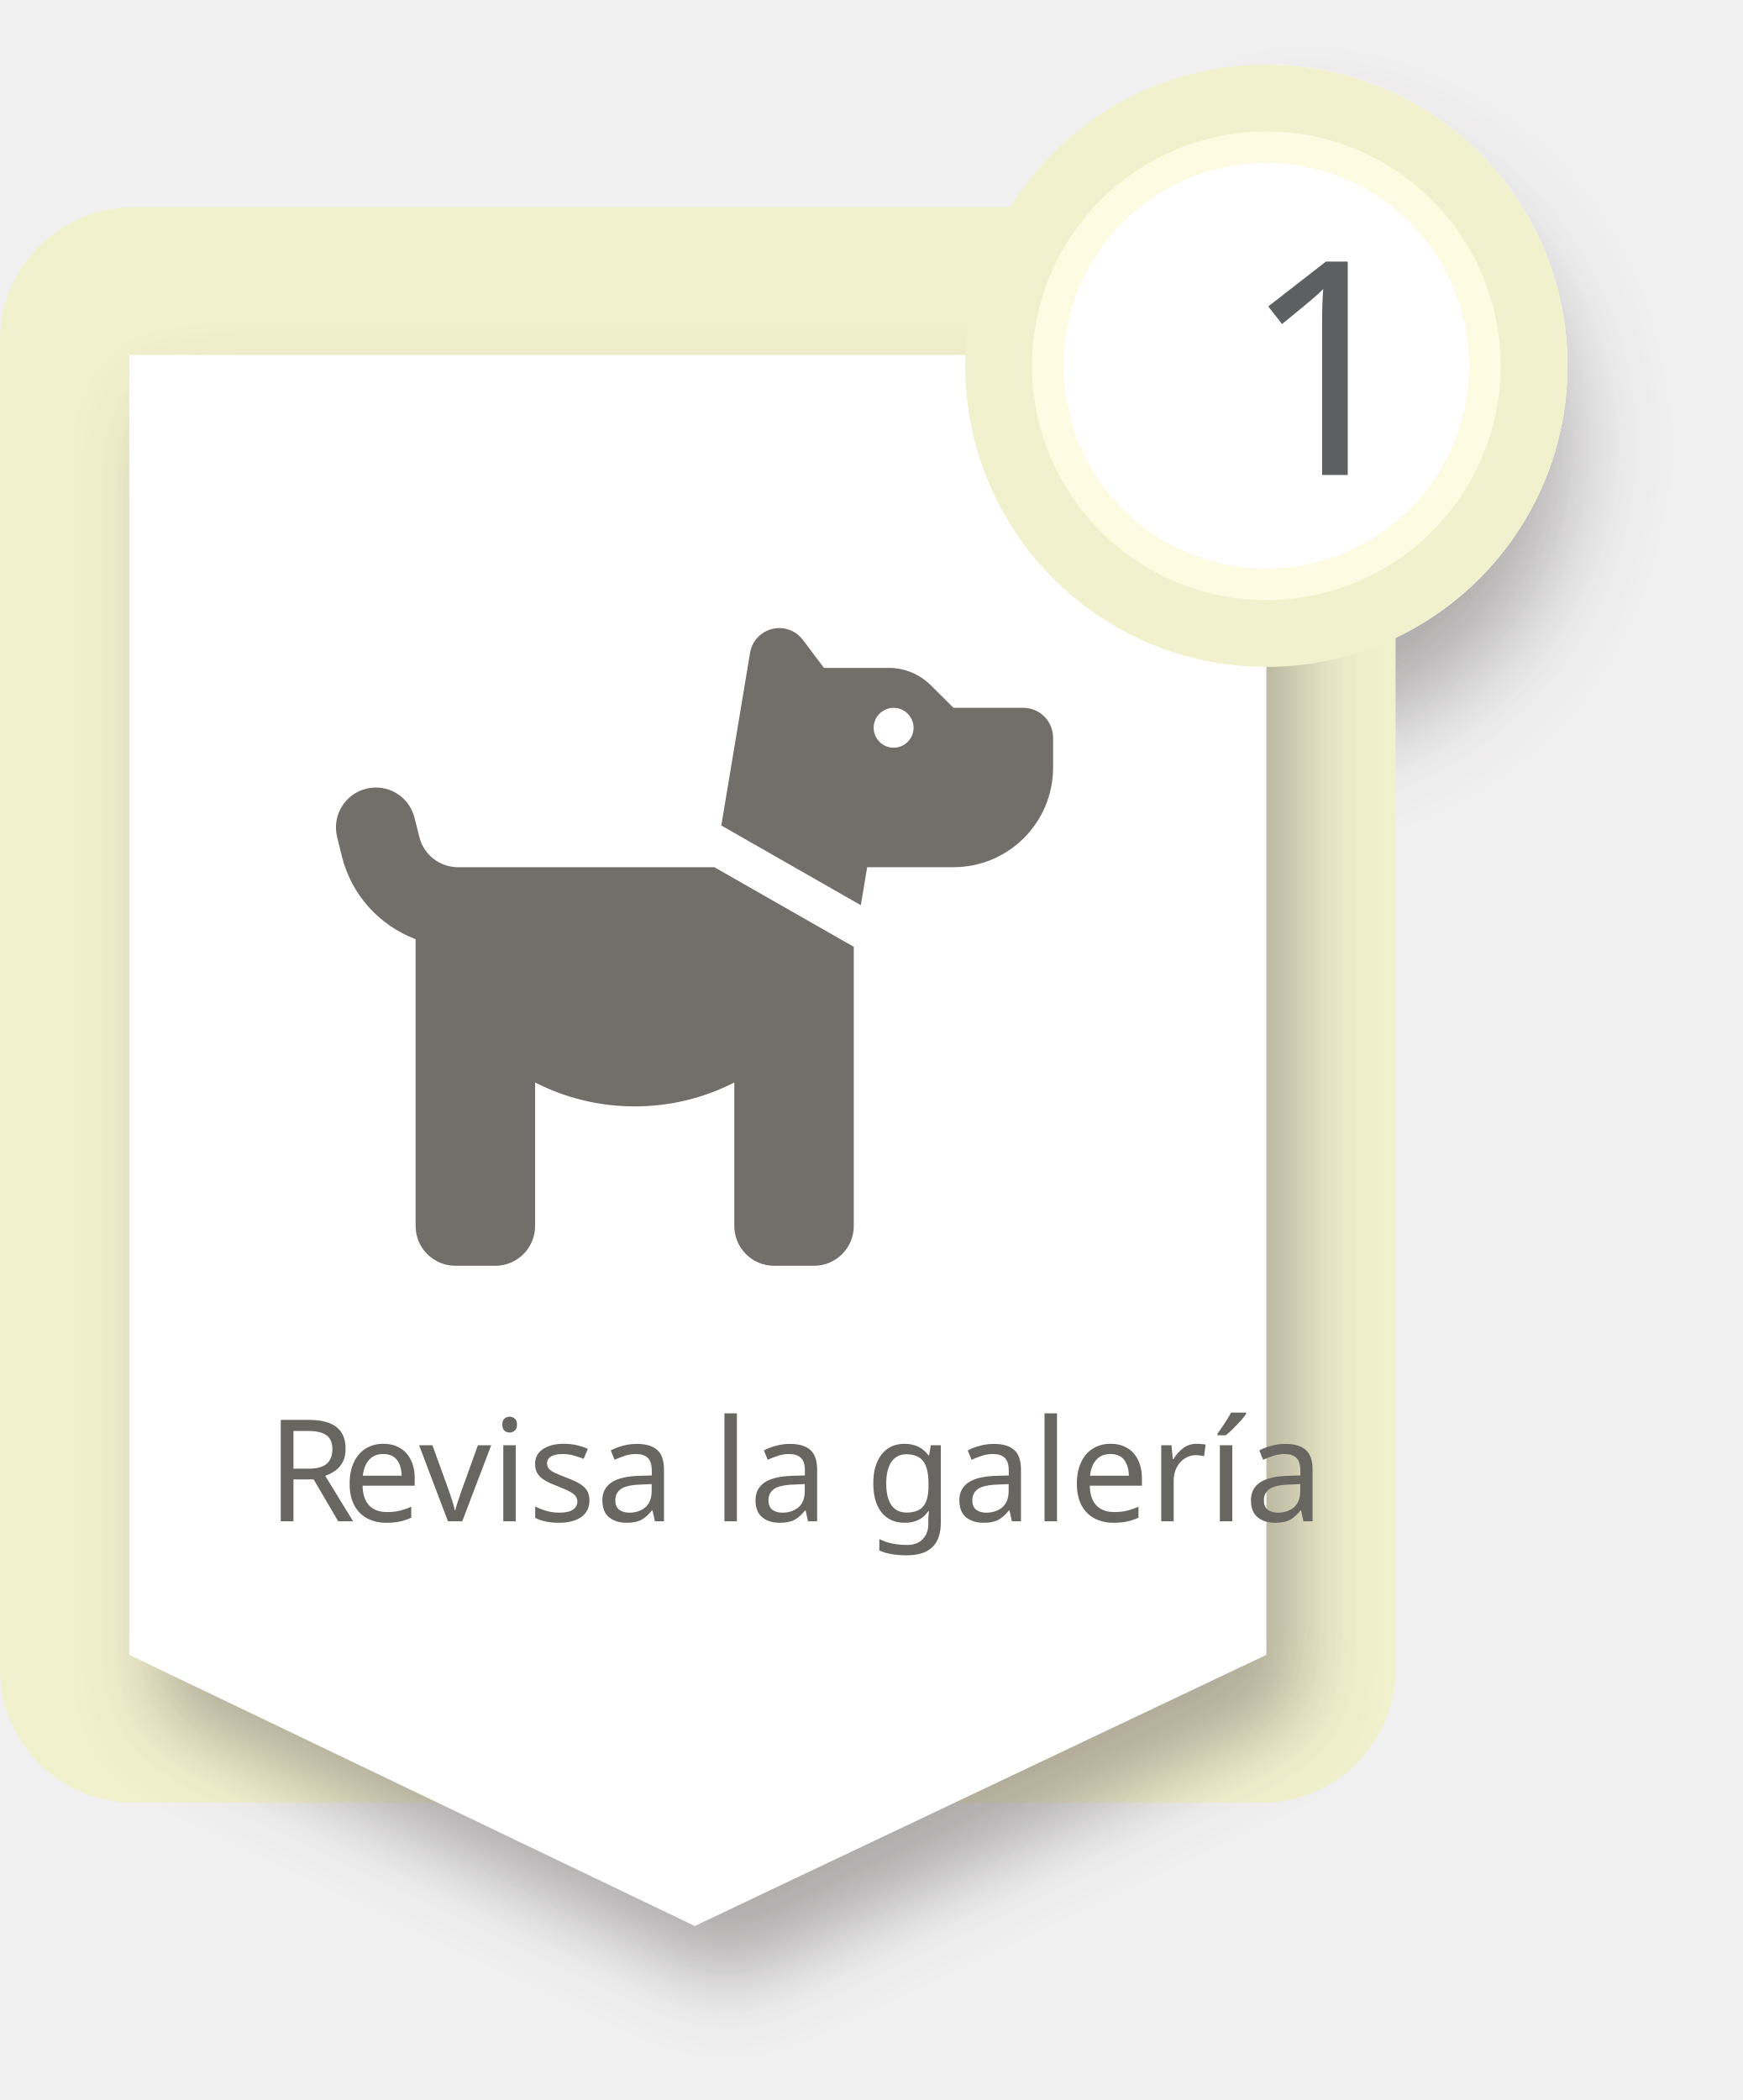
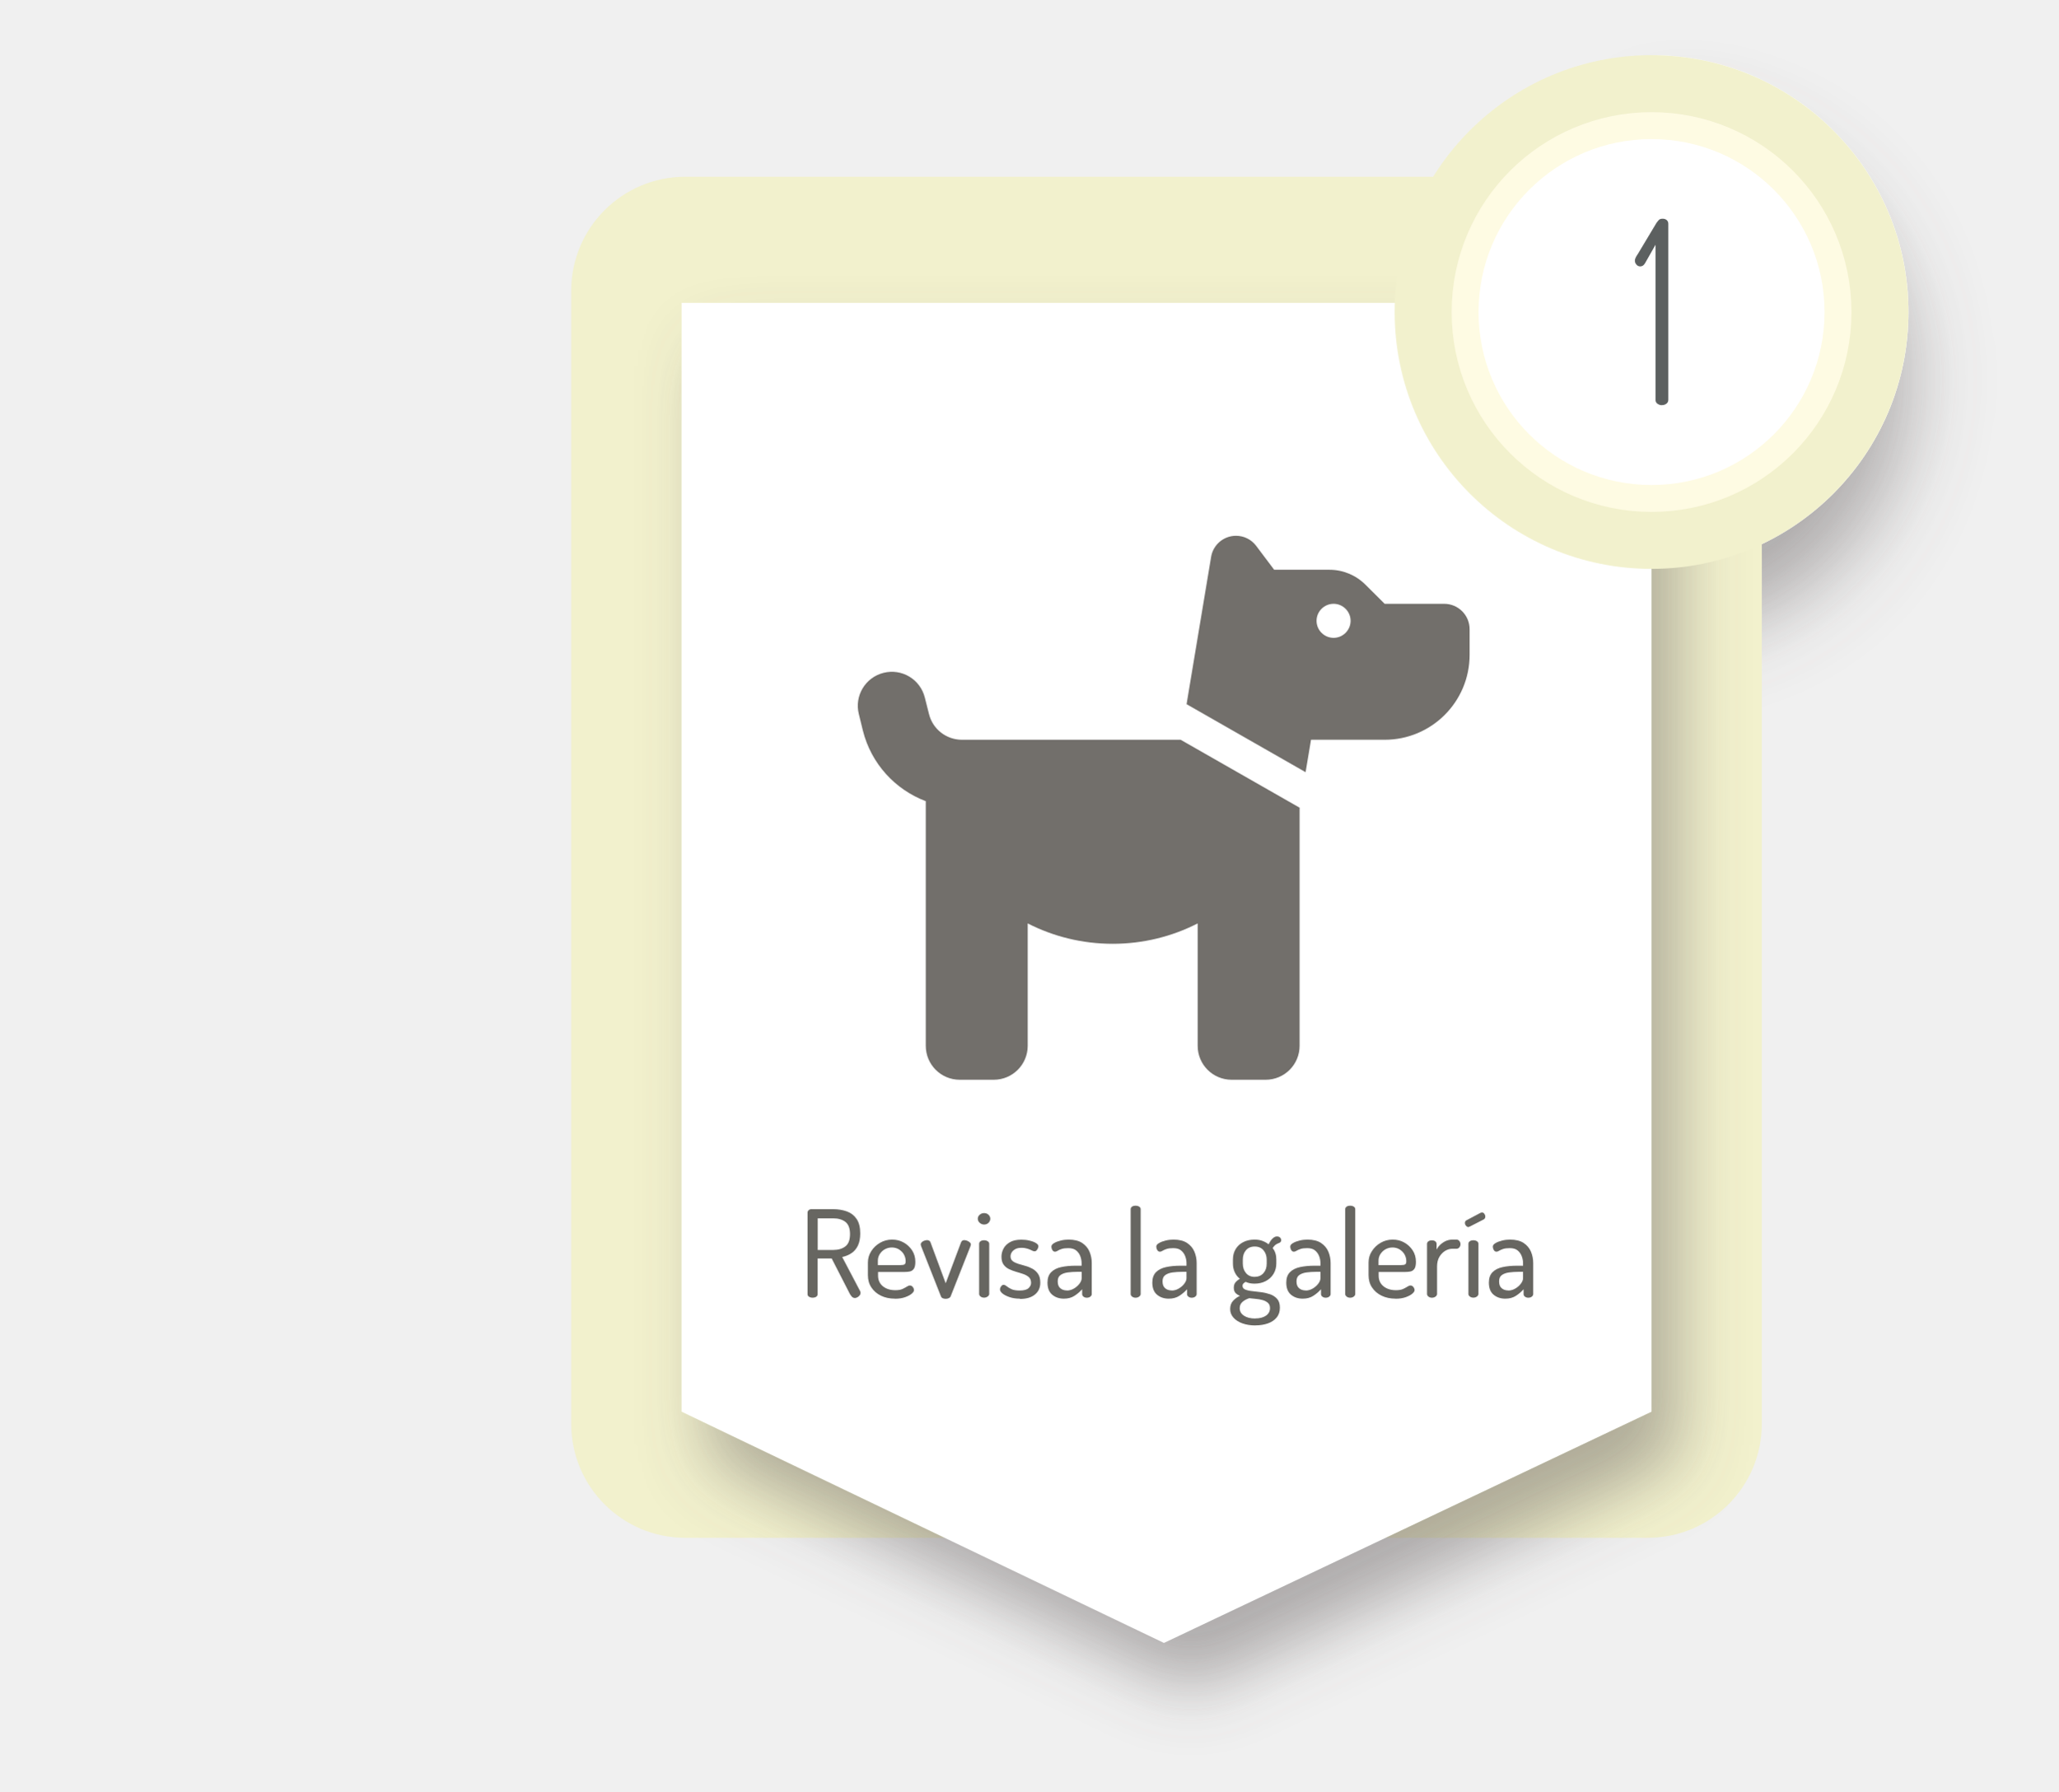
- <svg xmlns="http://www.w3.org/2000/svg" viewBox="0 0 221 266.28">
+ <svg xmlns="http://www.w3.org/2000/svg" viewBox="0 0 305.89 266.28">
  <defs>
-     <style>.cls-1{fill:#5c6060;font-family:Dosis-Light, Dosis;font-size:37.9px;font-variation-settings:'wght' 300;}.cls-2{fill:#f2f1cd;}.cls-3{fill:#726f6b;}.cls-4{mix-blend-mode:color-dodge;}.cls-4,.cls-5,.cls-6{fill:#fff;}.cls-7{letter-spacing:-.01em;}.cls-5{filter:url(#drop-shadow-1);}.cls-6{filter:url(#drop-shadow-2);}.cls-8{fill:url(#radial-gradient);}.cls-9{fill:#676661;font-family:Dosis-Medium, Dosis;font-size:18px;font-variation-settings:'wght' 500;}.cls-10{isolation:isolate;}.cls-11{fill:none;mix-blend-mode:screen;stroke:#f0b070;stroke-miterlimit:10;stroke-width:8px;}</style>
+     <style>.cls-1{fill:#f2f1cd;}.cls-2{fill:#676661;}.cls-3{fill:#5c6060;}.cls-4{fill:#726f6b;}.cls-5{mix-blend-mode:color-dodge;}.cls-5,.cls-6,.cls-7{fill:#fff;}.cls-6{filter:url(#drop-shadow-1);}.cls-7{filter:url(#drop-shadow-2);}.cls-8{fill:url(#radial-gradient);}.cls-9{isolation:isolate;}.cls-10{fill:none;mix-blend-mode:screen;stroke:#f0b070;stroke-miterlimit:10;stroke-width:8px;}</style>
    <filter id="drop-shadow-1" filterUnits="userSpaceOnUse">
      <feOffset dx="0" dy="10" />
      <feGaussianBlur result="blur" stdDeviation="6" />
      <feFlood flood-color="#665f60" flood-opacity=".48" />
      <feComposite in2="blur" operator="in" />
      <feComposite in="SourceGraphic" />
    </filter>
-     <radialGradient id="radial-gradient" cx="88.48" cy="127.43" fx="88.48" fy="127.43" r="95.03" gradientTransform="matrix(1, 0, 0, 1, 0, 0)" gradientUnits="userSpaceOnUse">
+     <radialGradient id="radial-gradient" cx="173.38" cy="127.43" fx="173.38" fy="127.43" r="95.03" gradientTransform="matrix(1, 0, 0, 1, 0, 0)" gradientUnits="userSpaceOnUse">
      <stop offset="0" stop-color="#fff" />
      <stop offset=".39" stop-color="#f6f6dd" />
      <stop offset=".62" stop-color="#f2f1cd" />
    </radialGradient>
    <filter id="drop-shadow-2" filterUnits="userSpaceOnUse">
      <feOffset dx="4" dy="7" />
      <feGaussianBlur result="blur-2" stdDeviation="5" />
      <feFlood flood-color="#665f60" flood-opacity=".48" />
      <feComposite in2="blur-2" operator="in" />
      <feComposite in="SourceGraphic" />
    </filter>
  </defs>
-   <g class="cls-10">
+   <g class="cls-9">
    <g id="Layer_2">
      <g id="Layer_6">
-         <path class="cls-5" d="M160.57,8.2c21.09,0,38.18,17.09,38.18,38.18s-17.09,38.18-38.18,38.18" />
+         <path class="cls-6" d="M245.46,8.2c21.09,0,38.18,17.09,38.18,38.18s-17.09,38.18-38.18,38.18" />
      </g>
      <g id="Layer_1-2">
-         <rect class="cls-8" y="26.27" width="176.96" height="202.32" rx="16.96" ry="16.96" />
-         <polygon class="cls-6" points="160.56 209.83 88.1 244.2 16.41 209.83 16.41 45.02 160.56 45.02 160.56 209.83" />
-         <circle class="cls-2" cx="160.57" cy="46.38" r="38.18" />
-       </g>
-       <g id="Layer_2-2">
-         <text class="cls-9" transform="translate(33.85 192.9)">
-           <tspan class="cls-7" x="0" y="0">R</tspan>
-           <tspan x="9.5" y="0">evisa la galería</tspan>
-         </text>
+         <rect class="cls-8" x="84.89" y="26.27" width="176.96" height="202.32" rx="16.96" ry="16.96" />
+         <polygon class="cls-7" points="245.45 209.83 172.99 244.2 101.3 209.83 101.3 45.02 245.45 45.02 245.45 209.83" />
+         <circle class="cls-1" cx="245.46" cy="46.38" r="38.18" />
      </g>
      <g id="Layer_3">
-         <path class="cls-3" d="M91.46,104.68l3.65-21.91c.3-1.8,1.86-3.13,3.7-3.13,1.18,0,2.29,.55,3,1.5l2.67,3.55h8.23c2.01,0,3.93,.81,5.35,2.23l2.84,2.83h8.84c2.1,0,3.79,1.69,3.79,3.79v3.79c0,6.98-5.65,12.63-12.63,12.63h-10.94l-.81,4.82-17.69-10.11Zm16.8,15.41v35.36c0,2.8-2.26,5.05-5.05,5.05h-5.05c-2.8,0-5.05-2.26-5.05-5.05v-18.19c-3.79,1.94-8.09,3.03-12.63,3.03s-8.84-1.09-12.63-3.03v18.19c0,2.8-2.26,5.05-5.05,5.05h-5.05c-2.8,0-5.05-2.26-5.05-5.05v-36.36c-4.55-1.72-8.12-5.57-9.35-10.5l-.6-2.45c-.68-2.7,.96-5.45,3.68-6.13,2.72-.68,5.45,.96,6.13,3.68l.62,2.45c.55,2.24,2.57,3.82,4.9,3.82h32.5l17.72,10.12Zm7.58-27.81c0-1.39-1.14-2.53-2.53-2.53s-2.53,1.14-2.53,2.53,1.14,2.53,2.53,2.53,2.53-1.14,2.53-2.53Z" />
+         <path class="cls-4" d="M176.35,104.68l3.65-21.91c.3-1.8,1.86-3.13,3.7-3.13,1.18,0,2.29,.55,3,1.5l2.67,3.55h8.23c2.01,0,3.93,.81,5.35,2.23l2.84,2.83h8.84c2.1,0,3.79,1.69,3.79,3.79v3.79c0,6.98-5.65,12.63-12.63,12.63h-10.94l-.81,4.82-17.69-10.11Zm16.8,15.41v35.36c0,2.8-2.26,5.05-5.05,5.05h-5.05c-2.8,0-5.05-2.26-5.05-5.05v-18.19c-3.79,1.94-8.09,3.03-12.63,3.03s-8.84-1.09-12.63-3.03v18.19c0,2.8-2.26,5.05-5.05,5.05h-5.05c-2.8,0-5.05-2.26-5.05-5.05v-36.36c-4.55-1.72-8.12-5.57-9.35-10.5l-.6-2.45c-.68-2.7,.96-5.45,3.68-6.13,2.72-.68,5.45,.96,6.13,3.68l.62,2.45c.55,2.24,2.57,3.82,4.9,3.82h32.5l17.72,10.12Zm7.58-27.81c0-1.39-1.14-2.53-2.53-2.53s-2.53,1.14-2.53,2.53,1.14,2.53,2.53,2.53,2.53-1.14,2.53-2.53Z" />
      </g>
      <g id="Layer_5">
        <g>
-           <circle class="cls-4" cx="160.57" cy="46.38" r="25.71" />
-           <circle class="cls-11" cx="160.57" cy="46.38" r="25.71" />
+           <circle class="cls-5" cx="245.46" cy="46.38" r="25.71" />
+           <circle class="cls-10" cx="245.46" cy="46.38" r="25.71" />
        </g>
      </g>
-       <g id="Layer_4">
-         <text class="cls-1" transform="translate(157.44 60.23)">
-           <tspan x="0" y="0">1</tspan>
-         </text>
+       <g id="Layer_7">
+         <g>
+           <path class="cls-2" d="M127,192.93c-.14,0-.27-.06-.39-.18-.11-.12-.21-.26-.3-.41l-2.7-5.27h-2.09v5.29c0,.18-.08,.31-.23,.41-.16,.09-.33,.13-.52,.13-.18,0-.35-.04-.51-.13-.16-.09-.24-.23-.24-.41v-12.1c0-.14,.05-.26,.15-.36,.1-.1,.23-.15,.39-.16h3.29c.73,0,1.4,.11,2.01,.33,.61,.22,1.09,.59,1.45,1.12,.36,.52,.54,1.24,.54,2.15,0,.73-.12,1.34-.35,1.82-.23,.48-.56,.86-.96,1.12-.41,.27-.86,.46-1.37,.57l2.66,5.06s.04,.09,.05,.14c.01,.04,.02,.08,.02,.12,0,.13-.04,.26-.14,.38-.09,.12-.2,.22-.34,.29-.14,.07-.28,.11-.42,.11Zm-5.47-7.13h2.32c.74,0,1.34-.18,1.8-.54,.46-.36,.68-.97,.68-1.82s-.23-1.45-.68-1.81c-.46-.35-1.06-.53-1.8-.53h-2.32v4.7Z" />
+           <path class="cls-2" d="M133,193.04c-.78,0-1.47-.15-2.07-.44-.6-.29-1.07-.7-1.42-1.22s-.52-1.13-.52-1.83v-1.89c0-.61,.17-1.18,.5-1.69,.33-.52,.77-.93,1.31-1.24s1.13-.47,1.78-.47,1.2,.14,1.72,.43,.94,.68,1.26,1.17c.32,.49,.48,1.06,.48,1.71,0,.48-.08,.83-.23,1.04-.16,.21-.35,.34-.59,.39-.24,.05-.49,.07-.76,.07h-3.96v.54c0,.67,.24,1.2,.72,1.59,.48,.39,1.1,.58,1.85,.58,.44,0,.8-.06,1.06-.18,.26-.12,.48-.24,.65-.35,.17-.11,.32-.17,.45-.17s.24,.04,.33,.12c.09,.08,.16,.17,.21,.28s.07,.2,.07,.29c0,.16-.11,.33-.34,.53-.23,.2-.56,.37-.98,.52s-.93,.23-1.5,.23Zm-2.52-4.99h3.33c.32,0,.54-.04,.64-.12,.1-.08,.15-.23,.15-.46,0-.36-.09-.69-.26-1s-.42-.55-.73-.75c-.31-.19-.67-.29-1.06-.29-.37,0-.71,.09-1.03,.26s-.56,.41-.76,.71c-.19,.3-.29,.63-.29,.99v.65Z" />
+           <path class="cls-2" d="M140.54,193.06c-.16,0-.3-.03-.42-.08-.13-.05-.21-.14-.26-.24l-2.95-7.47s-.03-.07-.04-.13-.03-.11-.03-.16c0-.12,.05-.23,.15-.33,.1-.1,.23-.18,.38-.23,.15-.05,.29-.08,.42-.08,.1,0,.19,.02,.29,.07,.1,.05,.16,.12,.2,.22l2.27,6.12,2.27-6.05c.04-.11,.09-.19,.17-.26,.08-.07,.18-.1,.32-.1,.12,0,.25,.03,.4,.08,.14,.05,.28,.13,.4,.23,.12,.1,.18,.21,.18,.33,0,.06,0,.11-.03,.16s-.03,.09-.04,.13l-2.95,7.47c-.05,.1-.14,.17-.27,.23-.13,.06-.28,.09-.43,.09Z" />
+           <path class="cls-2" d="M146.26,182.02c-.25,0-.47-.09-.66-.26s-.28-.38-.28-.6,.09-.43,.28-.59c.19-.17,.4-.25,.66-.25s.48,.08,.66,.25c.17,.17,.26,.37,.26,.59s-.09,.43-.26,.6c-.17,.17-.39,.26-.66,.26Zm0,10.87c-.22,0-.39-.06-.53-.17-.14-.11-.21-.24-.21-.37v-7.47c0-.16,.07-.28,.21-.38,.14-.1,.31-.14,.53-.14,.2,0,.38,.05,.53,.14,.15,.1,.23,.22,.23,.38v7.47c0,.13-.08,.26-.23,.37-.15,.11-.33,.17-.53,.17Z" />
+           <path class="cls-2" d="M151.57,193.04c-.58,0-1.09-.08-1.53-.23s-.79-.33-1.04-.53-.38-.41-.38-.61c0-.1,.02-.19,.07-.3s.11-.19,.19-.27,.17-.12,.26-.12c.14,0,.3,.07,.47,.21,.17,.14,.4,.28,.68,.42s.7,.22,1.24,.22c.64,0,1.08-.12,1.33-.35s.38-.5,.38-.78c0-.37-.11-.66-.32-.85-.22-.2-.49-.35-.83-.47-.34-.11-.69-.23-1.06-.33-.37-.11-.73-.24-1.06-.4-.34-.16-.61-.39-.82-.68s-.31-.69-.31-1.18c0-.4,.1-.79,.29-1.17,.19-.38,.5-.7,.94-.96,.43-.26,1.01-.39,1.73-.39,.42,0,.82,.04,1.21,.14,.39,.09,.71,.21,.95,.36,.25,.15,.37,.31,.37,.48,0,.07-.02,.17-.07,.29s-.11,.23-.2,.32c-.08,.1-.19,.14-.32,.14-.1,0-.23-.04-.4-.13-.17-.09-.38-.18-.63-.26-.25-.08-.54-.13-.89-.13-.4,0-.71,.07-.95,.21-.24,.14-.41,.3-.52,.49-.11,.19-.16,.38-.16,.57,0,.3,.1,.53,.31,.7,.21,.17,.49,.3,.83,.41s.7,.2,1.07,.31c.37,.1,.73,.25,1.06,.43,.34,.19,.61,.44,.83,.77,.22,.32,.32,.76,.32,1.3,0,.73-.26,1.32-.79,1.75-.53,.44-1.27,.66-2.23,.66Z" />
+           <path class="cls-2" d="M158.11,193.04c-.67,0-1.25-.19-1.72-.58s-.71-.99-.71-1.81c0-.66,.18-1.17,.54-1.54,.36-.37,.85-.62,1.48-.76,.63-.14,1.36-.21,2.19-.21h.86v-.38c0-.36-.07-.71-.2-1.05-.13-.34-.34-.62-.62-.85-.28-.22-.67-.33-1.16-.33-.42,0-.75,.04-1,.13-.25,.08-.44,.17-.58,.26-.14,.09-.27,.14-.38,.14-.18,0-.32-.09-.41-.26-.1-.17-.14-.34-.14-.5,0-.19,.13-.37,.4-.52,.26-.16,.59-.28,.99-.38,.4-.1,.79-.14,1.17-.14,.84,0,1.51,.17,2.02,.5,.5,.34,.87,.77,1.09,1.3,.22,.53,.33,1.09,.33,1.69v4.61c0,.14-.07,.27-.21,.38-.14,.11-.32,.16-.53,.16-.19,0-.35-.05-.49-.16-.13-.11-.2-.23-.2-.38v-.72c-.31,.36-.69,.68-1.13,.97-.44,.29-.97,.43-1.58,.43Zm.47-1.21c.35,0,.69-.1,1.02-.29,.33-.19,.61-.43,.83-.72,.22-.29,.33-.56,.33-.83v-.94h-.63c-.5,0-.98,.03-1.43,.09-.45,.06-.81,.19-1.09,.39-.28,.2-.41,.51-.41,.94,0,.47,.13,.81,.4,1.03,.26,.22,.59,.32,.99,.32Z" />
+           <path class="cls-2" d="M168.78,192.9c-.22,0-.39-.06-.53-.17-.14-.11-.21-.24-.21-.37v-12.62c0-.16,.07-.28,.21-.38,.14-.1,.32-.14,.53-.14,.2,0,.38,.05,.53,.14,.15,.1,.22,.22,.22,.38v12.62c0,.13-.08,.26-.22,.37-.15,.11-.33,.17-.53,.17Z" />
+           <path class="cls-2" d="M173.69,193.04c-.67,0-1.25-.19-1.72-.58s-.71-.99-.71-1.81c0-.66,.18-1.17,.54-1.54,.36-.37,.86-.62,1.49-.76,.63-.14,1.36-.21,2.19-.21h.86v-.38c0-.36-.07-.71-.2-1.05-.13-.34-.34-.62-.62-.85s-.67-.33-1.16-.33c-.42,0-.75,.04-1,.13s-.44,.17-.58,.26c-.14,.09-.27,.14-.38,.14-.18,0-.32-.09-.41-.26-.1-.17-.14-.34-.14-.5,0-.19,.13-.37,.4-.52,.26-.16,.59-.28,.99-.38,.4-.1,.79-.14,1.17-.14,.84,0,1.51,.17,2.02,.5,.5,.34,.87,.77,1.09,1.3,.22,.53,.33,1.09,.33,1.69v4.61c0,.14-.07,.27-.21,.38-.14,.11-.32,.16-.53,.16-.19,0-.35-.05-.49-.16s-.2-.23-.2-.38v-.72c-.31,.36-.69,.68-1.13,.97-.44,.29-.97,.43-1.58,.43Zm.47-1.21c.35,0,.69-.1,1.02-.29,.33-.19,.61-.43,.83-.72,.22-.29,.33-.56,.33-.83v-.94h-.63c-.5,0-.98,.03-1.43,.09-.45,.06-.81,.19-1.09,.39-.28,.2-.41,.51-.41,.94,0,.47,.13,.81,.4,1.03,.26,.22,.59,.32,.99,.32Z" />
+           <path class="cls-2" d="M186.58,197.02c-.71,0-1.34-.1-1.91-.3-.56-.2-1.01-.48-1.34-.85-.33-.37-.5-.79-.5-1.29s.15-.92,.44-1.23,.63-.56,1.02-.73c-.26-.1-.48-.24-.66-.42-.17-.19-.26-.45-.26-.78s.08-.6,.25-.8c.17-.2,.38-.38,.65-.53-.32-.26-.58-.59-.76-.98-.18-.39-.27-.82-.27-1.29v-.59c0-.59,.13-1.1,.4-1.55,.26-.44,.64-.79,1.12-1.04,.49-.25,1.05-.38,1.7-.38,.42,0,.81,.06,1.16,.19,.35,.13,.66,.3,.93,.51,.19-.4,.39-.69,.6-.88s.42-.29,.62-.29c.22,0,.38,.06,.49,.18,.11,.12,.16,.25,.16,.38,0,.1-.03,.18-.09,.25-.06,.07-.13,.13-.22,.16-.13,.04-.29,.11-.46,.22s-.34,.29-.5,.54c.18,.23,.32,.49,.41,.78,.09,.29,.13,.6,.13,.93v.59c0,.56-.14,1.07-.41,1.53-.28,.46-.66,.81-1.15,1.07-.49,.26-1.06,.39-1.69,.39-.49,0-.93-.09-1.31-.27-.12,.07-.23,.15-.32,.24-.1,.09-.14,.21-.14,.37,0,.25,.14,.43,.41,.54,.27,.11,.62,.19,1.04,.23,.42,.05,.86,.1,1.33,.16s.91,.17,1.33,.31c.42,.15,.76,.38,1.04,.69,.27,.31,.4,.74,.4,1.3,0,.59-.16,1.08-.49,1.47-.32,.39-.76,.68-1.3,.87-.55,.19-1.16,.29-1.85,.29Zm-.04-1.04c.68,0,1.22-.14,1.62-.42,.4-.28,.59-.66,.59-1.12,0-.34-.1-.6-.31-.78s-.47-.32-.79-.41-.66-.15-1.02-.18c-.35-.03-.67-.06-.96-.1-.38,.12-.72,.3-1,.54-.28,.24-.42,.55-.42,.94,0,.47,.21,.84,.63,1.12,.42,.28,.97,.42,1.66,.42Zm-.05-6.19c.55,0,.98-.19,1.3-.56s.47-.84,.47-1.4v-.59c0-.55-.16-1.01-.47-1.39-.31-.37-.75-.56-1.31-.56s-1,.19-1.31,.56c-.31,.37-.46,.83-.46,1.39v.58c0,.56,.16,1.04,.47,1.41,.31,.38,.75,.57,1.31,.57Z" />
+           <path class="cls-2" d="M193.6,193.04c-.67,0-1.25-.19-1.72-.58s-.71-.99-.71-1.81c0-.66,.18-1.17,.54-1.54,.36-.37,.86-.62,1.49-.76,.63-.14,1.36-.21,2.19-.21h.86v-.38c0-.36-.07-.71-.2-1.05-.13-.34-.34-.62-.62-.85s-.67-.33-1.16-.33c-.42,0-.75,.04-1,.13s-.44,.17-.58,.26c-.14,.09-.27,.14-.38,.14-.18,0-.32-.09-.41-.26-.1-.17-.14-.34-.14-.5,0-.19,.13-.37,.4-.52,.26-.16,.59-.28,.99-.38,.4-.1,.79-.14,1.17-.14,.84,0,1.51,.17,2.02,.5,.5,.34,.87,.77,1.09,1.3,.22,.53,.33,1.09,.33,1.69v4.61c0,.14-.07,.27-.21,.38-.14,.11-.32,.16-.53,.16-.19,0-.35-.05-.49-.16s-.2-.23-.2-.38v-.72c-.31,.36-.69,.68-1.13,.97-.44,.29-.97,.43-1.58,.43Zm.47-1.21c.35,0,.69-.1,1.02-.29,.33-.19,.61-.43,.83-.72,.22-.29,.33-.56,.33-.83v-.94h-.63c-.5,0-.98,.03-1.43,.09-.45,.06-.81,.19-1.09,.39-.28,.2-.41,.51-.41,.94,0,.47,.13,.81,.4,1.03,.26,.22,.59,.32,.99,.32Z" />
+           <path class="cls-2" d="M200.67,192.9c-.22,0-.39-.06-.53-.17-.14-.11-.21-.24-.21-.37v-12.62c0-.16,.07-.28,.21-.38,.14-.1,.32-.14,.53-.14,.2,0,.38,.05,.53,.14,.15,.1,.22,.22,.22,.38v12.62c0,.13-.08,.26-.22,.37-.15,.11-.33,.17-.53,.17Z" />
+           <path class="cls-2" d="M207.41,193.04c-.78,0-1.47-.15-2.07-.44-.6-.29-1.07-.7-1.42-1.22s-.52-1.13-.52-1.83v-1.89c0-.61,.16-1.18,.5-1.69,.33-.52,.76-.93,1.3-1.24s1.13-.47,1.78-.47,1.2,.14,1.72,.43c.52,.29,.94,.68,1.26,1.17,.32,.49,.48,1.06,.48,1.71,0,.48-.08,.83-.23,1.04s-.35,.34-.59,.39c-.24,.05-.49,.07-.76,.07h-3.96v.54c0,.67,.24,1.2,.72,1.59,.48,.39,1.1,.58,1.85,.58,.44,0,.8-.06,1.06-.18,.26-.12,.48-.24,.65-.35,.17-.11,.32-.17,.45-.17s.24,.04,.33,.12c.09,.08,.16,.17,.21,.28s.07,.2,.07,.29c0,.16-.11,.33-.34,.53-.23,.2-.56,.37-.98,.52s-.93,.23-1.5,.23Zm-2.52-4.99h3.33c.32,0,.54-.04,.64-.12,.1-.08,.15-.23,.15-.46,0-.36-.09-.69-.26-1s-.42-.55-.73-.75c-.31-.19-.67-.29-1.06-.29-.37,0-.71,.09-1.03,.26-.31,.17-.56,.41-.76,.71-.19,.3-.29,.63-.29,.99v.65Z" />
+           <path class="cls-2" d="M212.81,192.9c-.2,0-.38-.06-.51-.17-.14-.11-.21-.24-.21-.37v-7.47c0-.16,.07-.28,.21-.38,.14-.1,.31-.14,.51-.14s.37,.05,.5,.14c.13,.1,.2,.22,.2,.38v.85c.13-.25,.31-.49,.54-.71,.23-.22,.49-.4,.8-.55,.31-.14,.64-.22,1.02-.22h.61c.16,0,.29,.07,.41,.2,.11,.13,.17,.29,.17,.49,0,.18-.06,.34-.17,.47-.11,.13-.25,.2-.41,.2h-.61c-.38,0-.75,.11-1.1,.32-.35,.22-.63,.52-.86,.91-.22,.39-.33,.86-.33,1.41v4.1c0,.13-.08,.26-.22,.37-.15,.11-.33,.17-.55,.17Z" />
+           <path class="cls-2" d="M218.26,182.4c-.14,0-.27-.07-.38-.2-.11-.13-.16-.27-.16-.41,0-.19,.08-.32,.23-.4l2.11-1.12c.07-.02,.13-.04,.18-.04,.16,0,.28,.06,.37,.19s.14,.27,.14,.42c0,.19-.08,.34-.25,.43l-2.03,1.04s-.07,.03-.1,.04-.06,.03-.1,.03Zm.72,10.49c-.22,0-.39-.06-.53-.17-.14-.11-.21-.24-.21-.37v-7.47c0-.16,.07-.28,.21-.38,.14-.1,.32-.14,.53-.14,.2,0,.38,.05,.53,.14,.15,.1,.22,.22,.22,.38v7.47c0,.13-.08,.26-.22,.37-.15,.11-.33,.17-.53,.17Z" />
+           <path class="cls-2" d="M223.71,193.04c-.67,0-1.25-.19-1.72-.58s-.71-.99-.71-1.81c0-.66,.18-1.17,.54-1.54,.36-.37,.86-.62,1.49-.76,.63-.14,1.36-.21,2.19-.21h.86v-.38c0-.36-.07-.71-.2-1.05-.13-.34-.34-.62-.62-.85s-.67-.33-1.16-.33c-.42,0-.75,.04-1,.13s-.44,.17-.58,.26c-.14,.09-.27,.14-.38,.14-.18,0-.32-.09-.41-.26-.1-.17-.14-.34-.14-.5,0-.19,.13-.37,.4-.52,.26-.16,.59-.28,.99-.38,.4-.1,.79-.14,1.17-.14,.84,0,1.51,.17,2.02,.5,.5,.34,.87,.77,1.09,1.3,.22,.53,.33,1.09,.33,1.69v4.61c0,.14-.07,.27-.21,.38-.14,.11-.32,.16-.53,.16-.19,0-.35-.05-.49-.16s-.2-.23-.2-.38v-.72c-.31,.36-.69,.68-1.13,.97-.44,.29-.97,.43-1.58,.43Zm.47-1.21c.35,0,.69-.1,1.02-.29,.33-.19,.61-.43,.83-.72,.22-.29,.33-.56,.33-.83v-.94h-.63c-.5,0-.98,.03-1.43,.09-.45,.06-.81,.19-1.09,.39-.28,.2-.41,.51-.41,.94,0,.47,.13,.81,.4,1.03,.26,.22,.59,.32,.99,.32Z" />
+         </g>
+         <path class="cls-3" d="M246.99,60.23c-.23,0-.44-.07-.64-.21-.2-.14-.3-.33-.3-.59v-23.05l-1.55,2.73c-.1,.18-.21,.3-.34,.38-.13,.08-.25,.11-.38,.11-.23,0-.42-.09-.57-.27-.15-.18-.23-.37-.23-.57,0-.18,.06-.37,.17-.57,.11-.2,.21-.35,.28-.45l2.77-4.62c.13-.18,.25-.32,.36-.44,.11-.11,.3-.17,.55-.17,.23,0,.42,.06,.59,.19,.16,.13,.25,.32,.25,.57v26.15c0,.25-.09,.45-.29,.59-.19,.14-.41,.21-.66,.21Z" />
      </g>
    </g>
  </g>
</svg>
